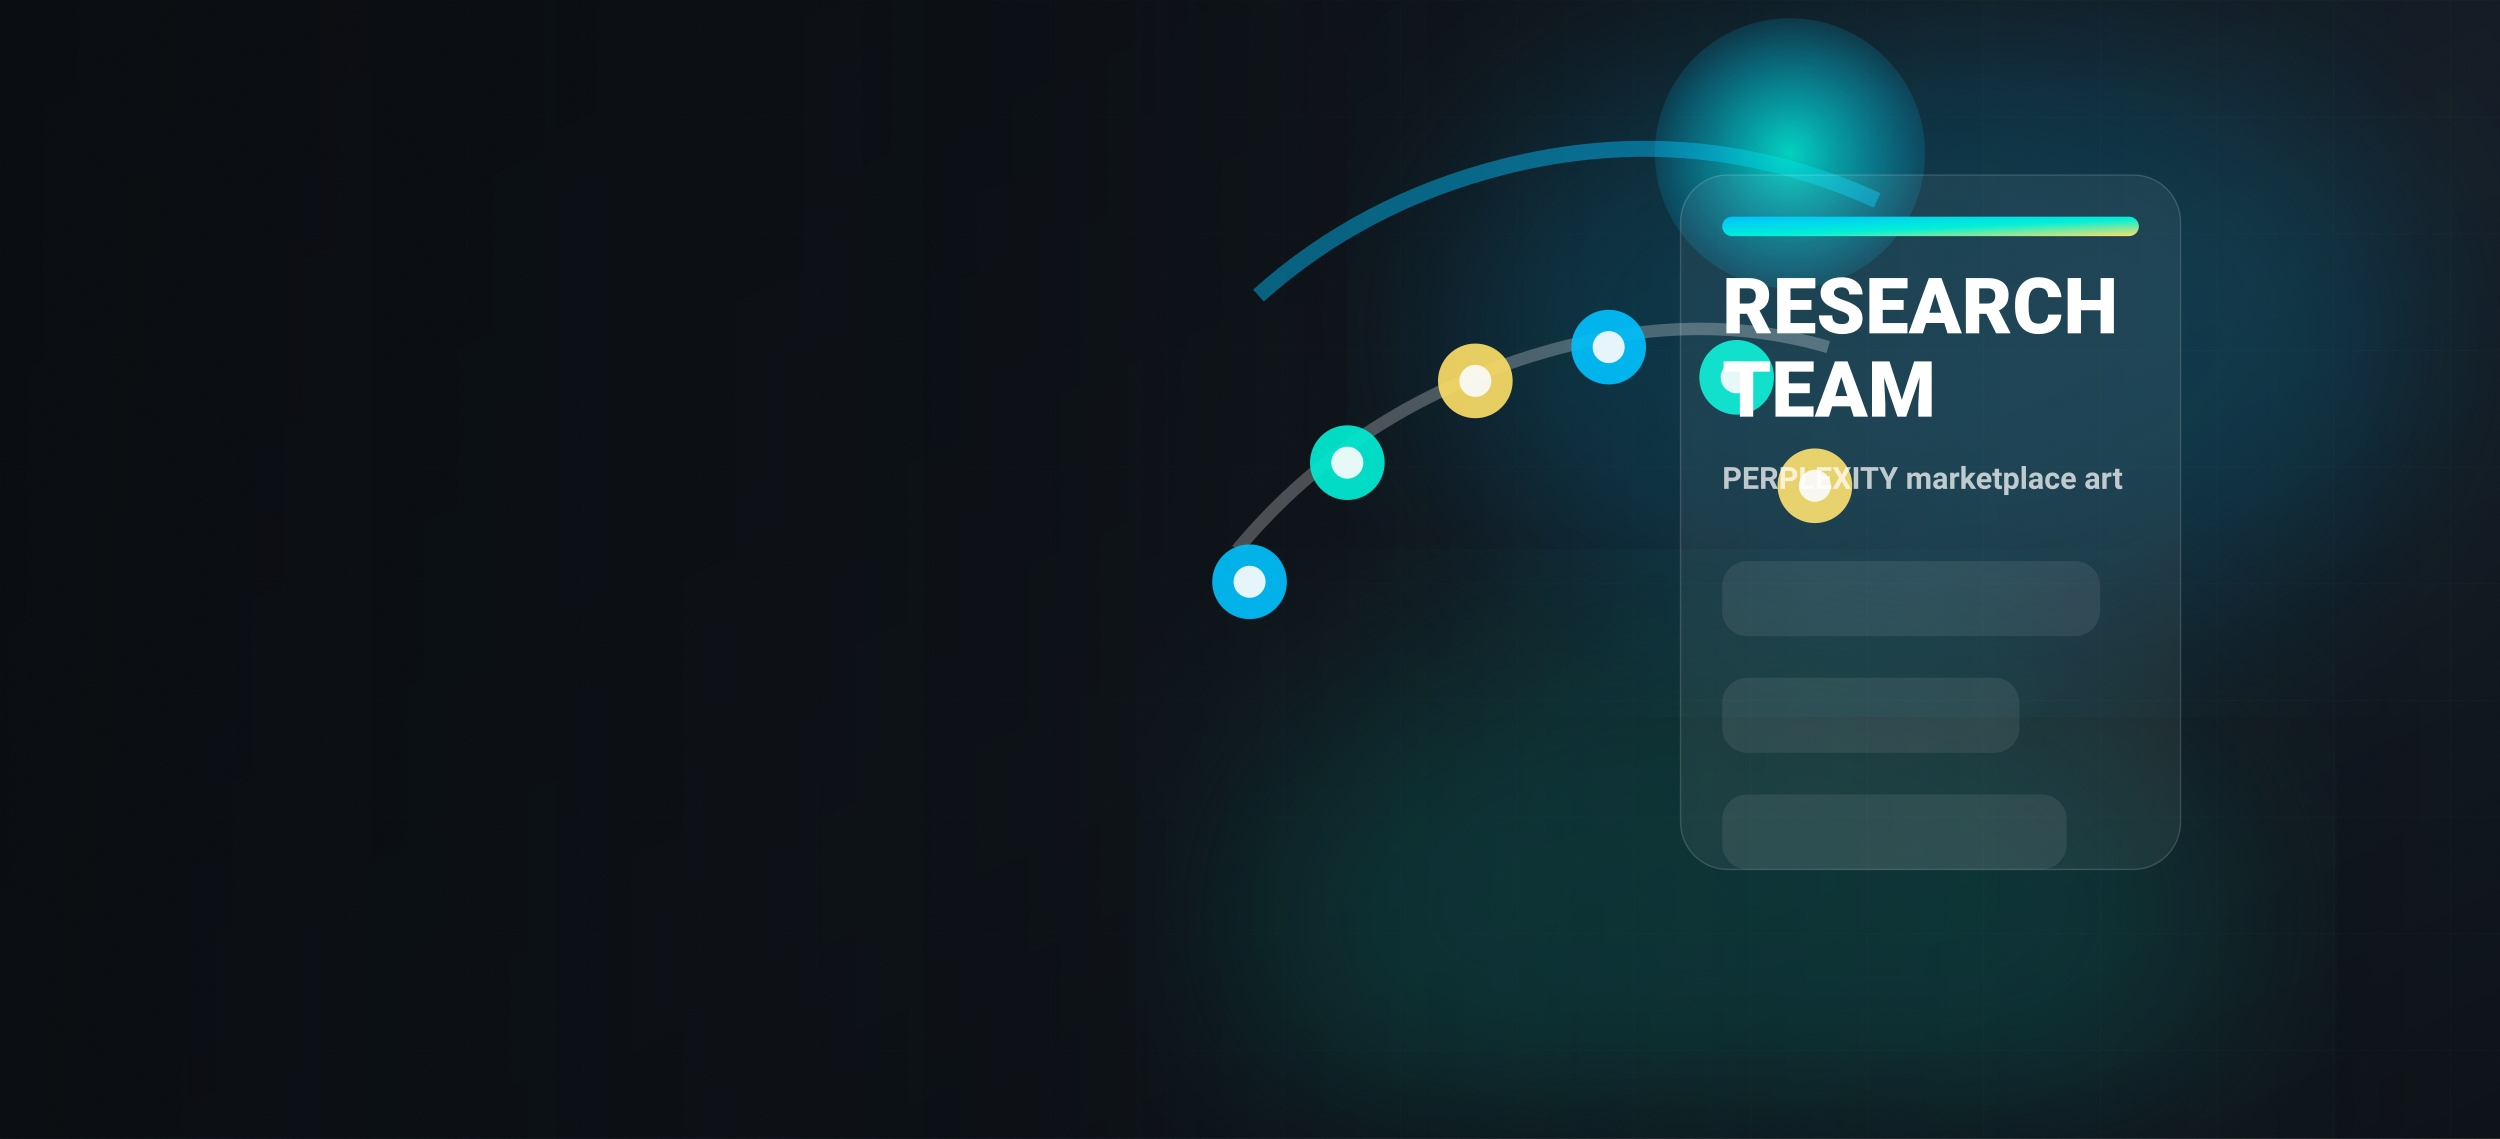
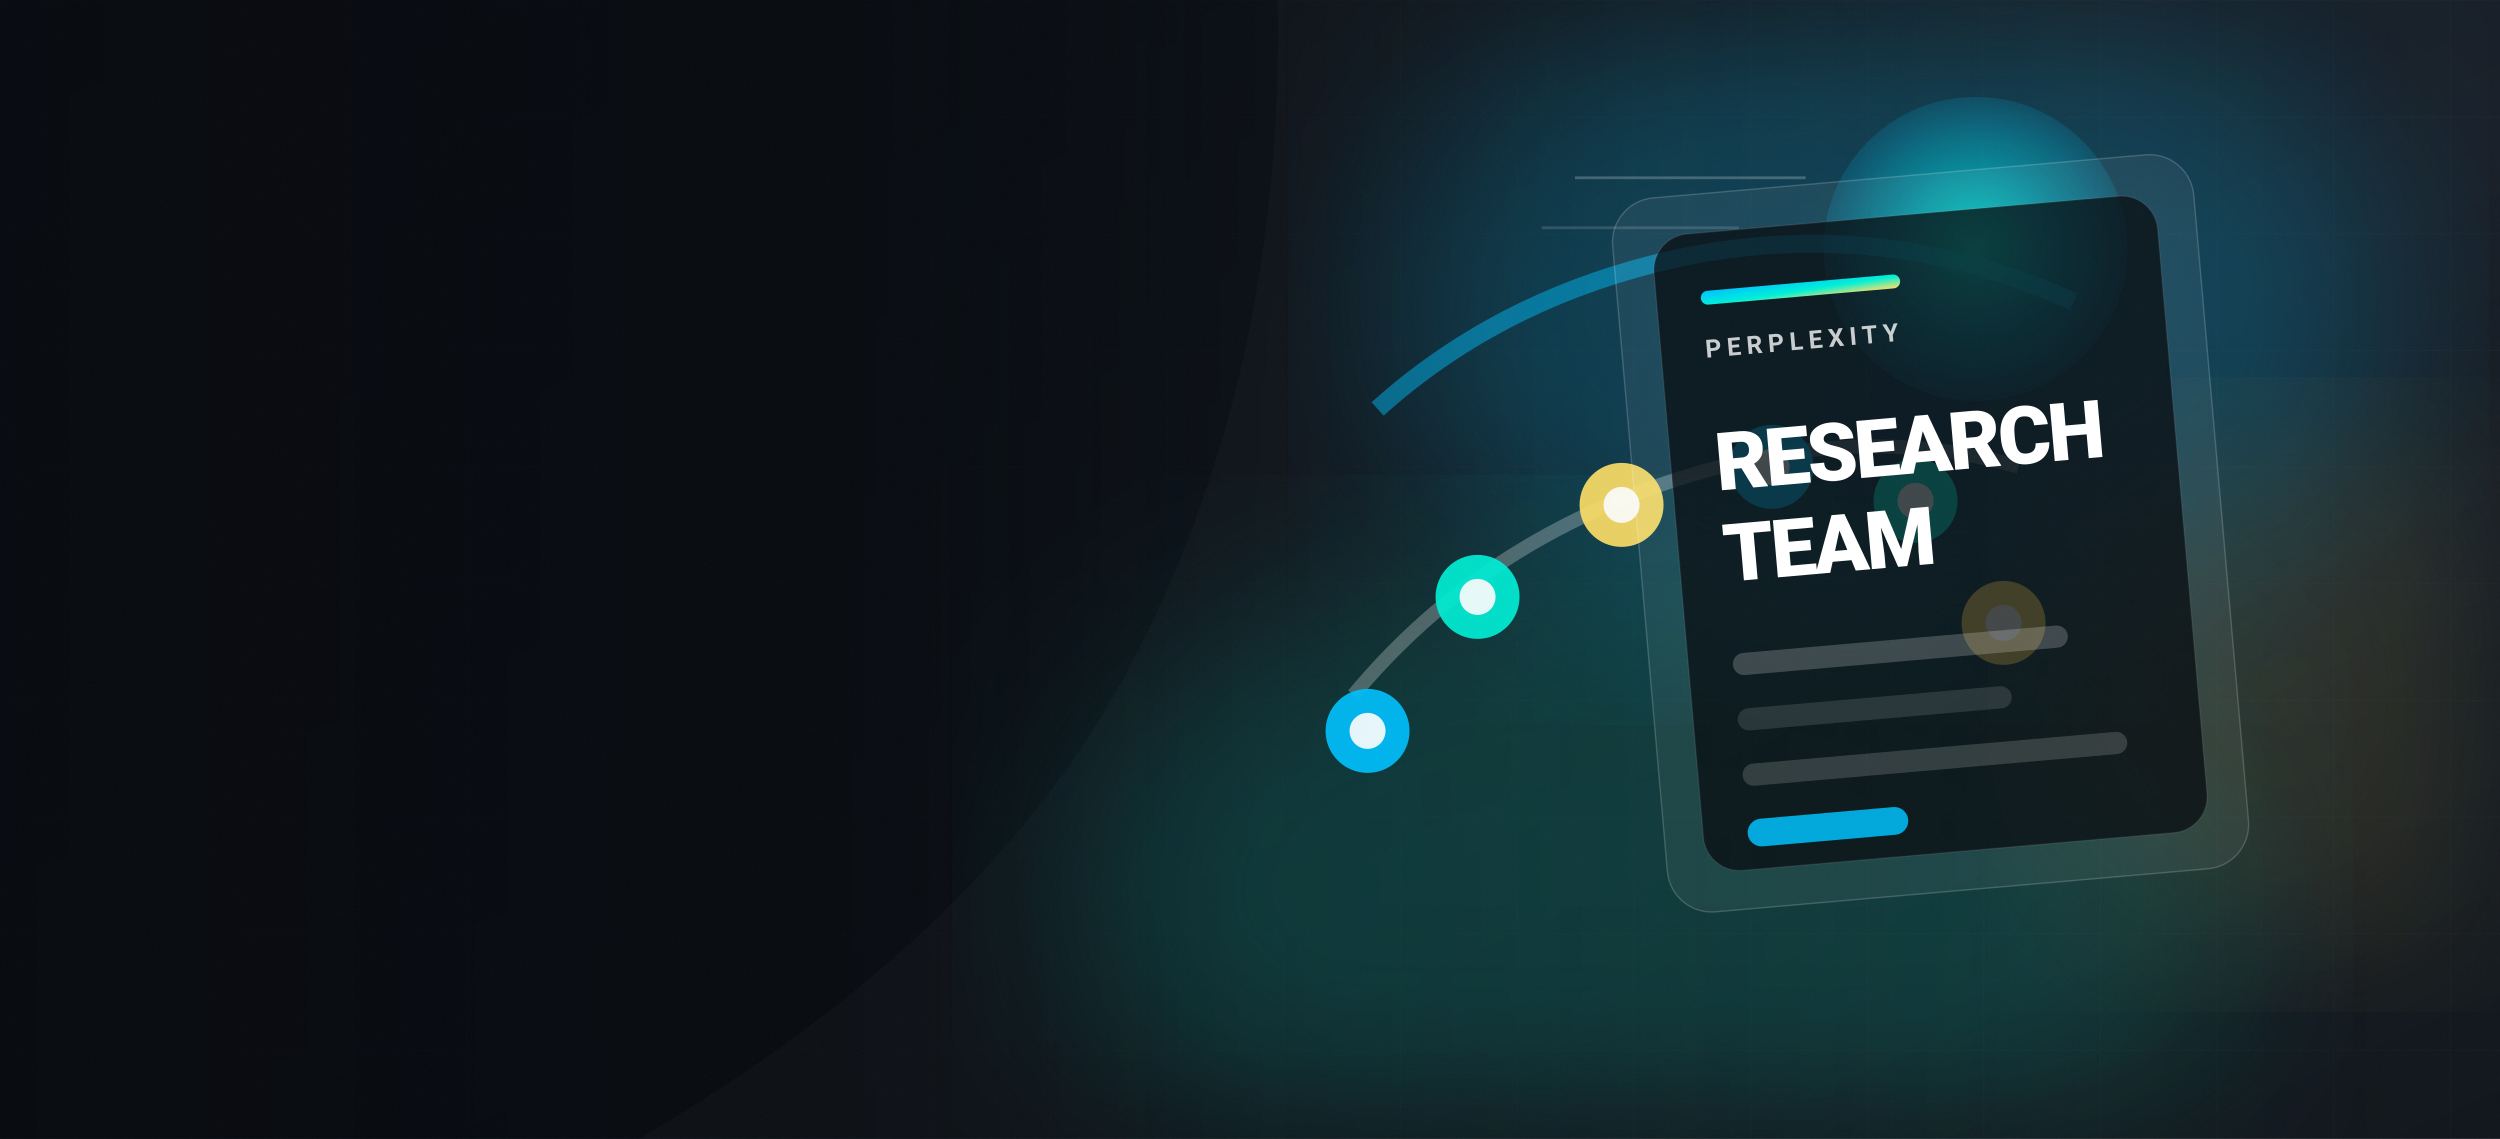
<svg xmlns="http://www.w3.org/2000/svg" viewBox="0 0 1800 820" role="img" aria-label="RESEARCH TEAM hero art">
  <defs>
    <linearGradient id="bghero6" x1="0" y1="0" x2="1" y2="1">
      <stop offset="0%" stop-color="#0f141b" />
      <stop offset="56%" stop-color="#141c25" />
      <stop offset="100%" stop-color="#0d1218" />
    </linearGradient>
    <linearGradient id="accenthero6" x1="0" y1="0" x2="1" y2="1">
      <stop offset="0%" stop-color="#00c2ff" />
      <stop offset="55%" stop-color="#00f0d7" />
      <stop offset="100%" stop-color="#ffe066" />
    </linearGradient>
    <linearGradient id="glassA" x1="0" y1="0" x2="1" y2="1">
      <stop offset="0%" stop-color="rgba(255,255,255,.14)" />
      <stop offset="100%" stop-color="rgba(255,255,255,.04)" />
    </linearGradient>
    <linearGradient id="glassB" x1="0" y1="0" x2="1" y2="1">
      <stop offset="0%" stop-color="rgba(255,255,255,.1)" />
      <stop offset="100%" stop-color="rgba(255,255,255,.02)" />
    </linearGradient>
    <radialGradient id="orbA" cx="50%" cy="50%" r="60%">
      <stop offset="0%" stop-color="#00f0d7" stop-opacity=".95" />
      <stop offset="100%" stop-color="#00c2ff" stop-opacity="0" />
    </radialGradient>
    <linearGradient id="panelLine" x1="0" y1="0" x2="1" y2="0">
      <stop offset="0%" stop-color="#00c2ff" />
      <stop offset="50%" stop-color="#00f0d7" />
      <stop offset="100%" stop-color="#ffe066" />
    </linearGradient>
    <pattern id="gridhero6" width="84" height="84" patternUnits="userSpaceOnUse">
      <path d="M84 0H0V84" fill="none" stroke="rgba(255,255,255,.06)" stroke-width="1" />
    </pattern>
    <filter id="noisehero6" x="-20%" y="-20%" width="140%" height="140%">
      <feTurbulence type="fractalNoise" baseFrequency="0.8" numOctaves="2" stitchTiles="stitch" />
      <feColorMatrix type="saturate" values="0" />
      <feComponentTransfer>
        <feFuncA type="table" tableValues="0 0 .07 .1" />
      </feComponentTransfer>
    </filter>
    <filter id="blurhero6">
      <feGaussianBlur stdDeviation="70" />
    </filter>
  </defs>
  <rect width="1800" height="820" fill="url(#bghero6)" />
  <rect width="1800" height="820" fill="url(#gridhero6)" opacity=".36" />
  <rect width="1800" height="820" fill="url(#fade6)" />
  <defs>
    <linearGradient id="fade6" x1="0" y1="0" x2="1" y2="0">
-       <stop offset="0%" stop-color="rgba(9,12,16,.92)" />
-       <stop offset="42%" stop-color="rgba(9,12,16,.68)" />
-       <stop offset="80%" stop-color="rgba(9,12,16,.12)" />
+       <stop offset="0%" stop-color="rgba(8,11,16,.98)" />
+       <stop offset="34%" stop-color="rgba(8,11,16,.88)" />
+       <stop offset="58%" stop-color="rgba(8,11,16,.48)" />
+       <stop offset="82%" stop-color="rgba(8,11,16,.08)" />
      <stop offset="100%" stop-color="rgba(9,12,16,0)" />
    </linearGradient>
  </defs>
-   <ellipse cx="1390" cy="240" rx="350" ry="230" fill="#00c2ff" opacity=".18" filter="url(#blurhero6)" />
-   <ellipse cx="1250" cy="660" rx="360" ry="220" fill="#00f0d7" opacity=".14" filter="url(#blurhero6)" />
-   <g transform="translate(700 -120) scale(.64)">
+   <path d="M620 0h1180v820H460c164-96 280-206 348-330c80-146 115-310 112-490z" fill="rgba(255,255,255,.02)" />
+   <ellipse cx="1360" cy="222" rx="360" ry="250" fill="#00c2ff" opacity=".22" filter="url(#blurhero6)" />
+   <ellipse cx="1190" cy="642" rx="420" ry="250" fill="#00f0d7" opacity=".16" filter="url(#blurhero6)" />
+   <ellipse cx="1660" cy="500" rx="190" ry="190" fill="#ffe066" opacity=".1" filter="url(#blurhero6)" />
+   <g transform="translate(760 -80) scale(.72)">
    <g opacity="0.98">
      <path d="M298 806c80-96 180-165 301-208c130-46 252-53 364-20" stroke="#fff" stroke-width="14" opacity=".26" fill="none" />
      <path d="M322 520c78-70 170-118 276-145c143-36 284-24 420 38" stroke="#00c2ff" stroke-width="18" opacity=".46" fill="none" />
      <circle cx="312" cy="842" r="42" fill="#00c2ff" opacity="0.92" />
      <circle cx="312" cy="842" r="18" fill="#fff" opacity="0.92" />
      <circle cx="422" cy="708" r="42" fill="#00f0d7" opacity="0.92" />
      <circle cx="422" cy="708" r="18" fill="#fff" opacity="0.92" />
      <circle cx="566" cy="616" r="42" fill="#ffe066" opacity="0.92" />
      <circle cx="566" cy="616" r="18" fill="#fff" opacity="0.92" />
      <circle cx="716" cy="578" r="42" fill="#00c2ff" opacity="0.92" />
      <circle cx="716" cy="578" r="18" fill="#fff" opacity="0.92" />
      <circle cx="860" cy="612" r="42" fill="#00f0d7" opacity="0.92" />
      <circle cx="860" cy="612" r="18" fill="#fff" opacity="0.92" />
      <circle cx="948" cy="734" r="42" fill="#ffe066" opacity="0.92" />
      <circle cx="948" cy="734" r="18" fill="#fff" opacity="0.92" />
      <circle cx="920" cy="360" r="152" fill="url(#orbA)" opacity=".9" />
    </g>
  </g>
-   <rect x="1210" y="126" width="360" height="500" rx="34" fill="rgba(255,255,255,.06)" stroke="rgba(255,255,255,.16)" />
-   <rect x="1240" y="156" width="300" height="14" rx="7" fill="url(#accenthero6)" />
-   <text x="1240" y="240" fill="#ffffff" font-size="56" font-family="Roboto, Arial, sans-serif" font-weight="900">RESEARCH</text>
-   <text x="1240" y="300" fill="#ffffff" font-size="56" font-family="Roboto, Arial, sans-serif" font-weight="900">TEAM</text>
-   <text x="1240" y="352" fill="rgba(255,255,255,.72)" font-size="22" font-family="Roboto, Arial, sans-serif" font-weight="600">PERPLEXITY marketplace art</text>
-   <g transform="translate(1240 404)">
-     <rect width="272" height="54" rx="18" fill="rgba(255,255,255,.08)" />
-     <rect y="84" width="214" height="54" rx="18" fill="rgba(255,255,255,.08)" />
-     <rect y="168" width="248" height="54" rx="18" fill="rgba(255,255,255,.08)" />
+   <g transform="translate(1180 126) rotate(-5 210 258)">
+     <rect width="420" height="516" rx="32" fill="rgba(255,255,255,.06)" stroke="rgba(255,255,255,.18)" />
+     <rect x="28" y="28" width="364" height="460" rx="26" fill="rgba(8,11,16,.74)" stroke="rgba(255,255,255,.08)" />
+     <rect x="60" y="70" width="144" height="10" rx="5" fill="url(#accenthero6)" />
+     <text x="60" y="118" fill="rgba(255,255,255,.78)" font-size="18" font-family="Roboto, Arial, sans-serif" font-weight="700" letter-spacing="4">PERPLEXITY</text>
+     <text x="60" y="214" fill="#ffffff" font-size="58" font-family="Roboto, Arial, sans-serif" font-weight="900" letter-spacing="-2">RESEARCH</text>
+     <text x="60" y="280" fill="#ffffff" font-size="58" font-family="Roboto, Arial, sans-serif" font-weight="900" letter-spacing="-2">TEAM</text>
+     <rect x="60" y="332" width="242" height="16" rx="8" fill="rgba(255,255,255,.2)" />
+     <rect x="60" y="372" width="198" height="16" rx="8" fill="rgba(255,255,255,.12)" />
+     <rect x="60" y="412" width="278" height="16" rx="8" fill="rgba(255,255,255,.16)" />
+     <rect x="60" y="452" width="116" height="20" rx="10" fill="#00c2ff" opacity=".84" />
  </g>
+   <path d="M1134 128l166 0" stroke="rgba(255,255,255,.22)" stroke-width="2" />
+   <path d="M1110 164l142 0" stroke="rgba(255,255,255,.14)" stroke-width="2" />
  <rect width="1800" height="820" filter="url(#noisehero6)" opacity=".14" />
</svg>
